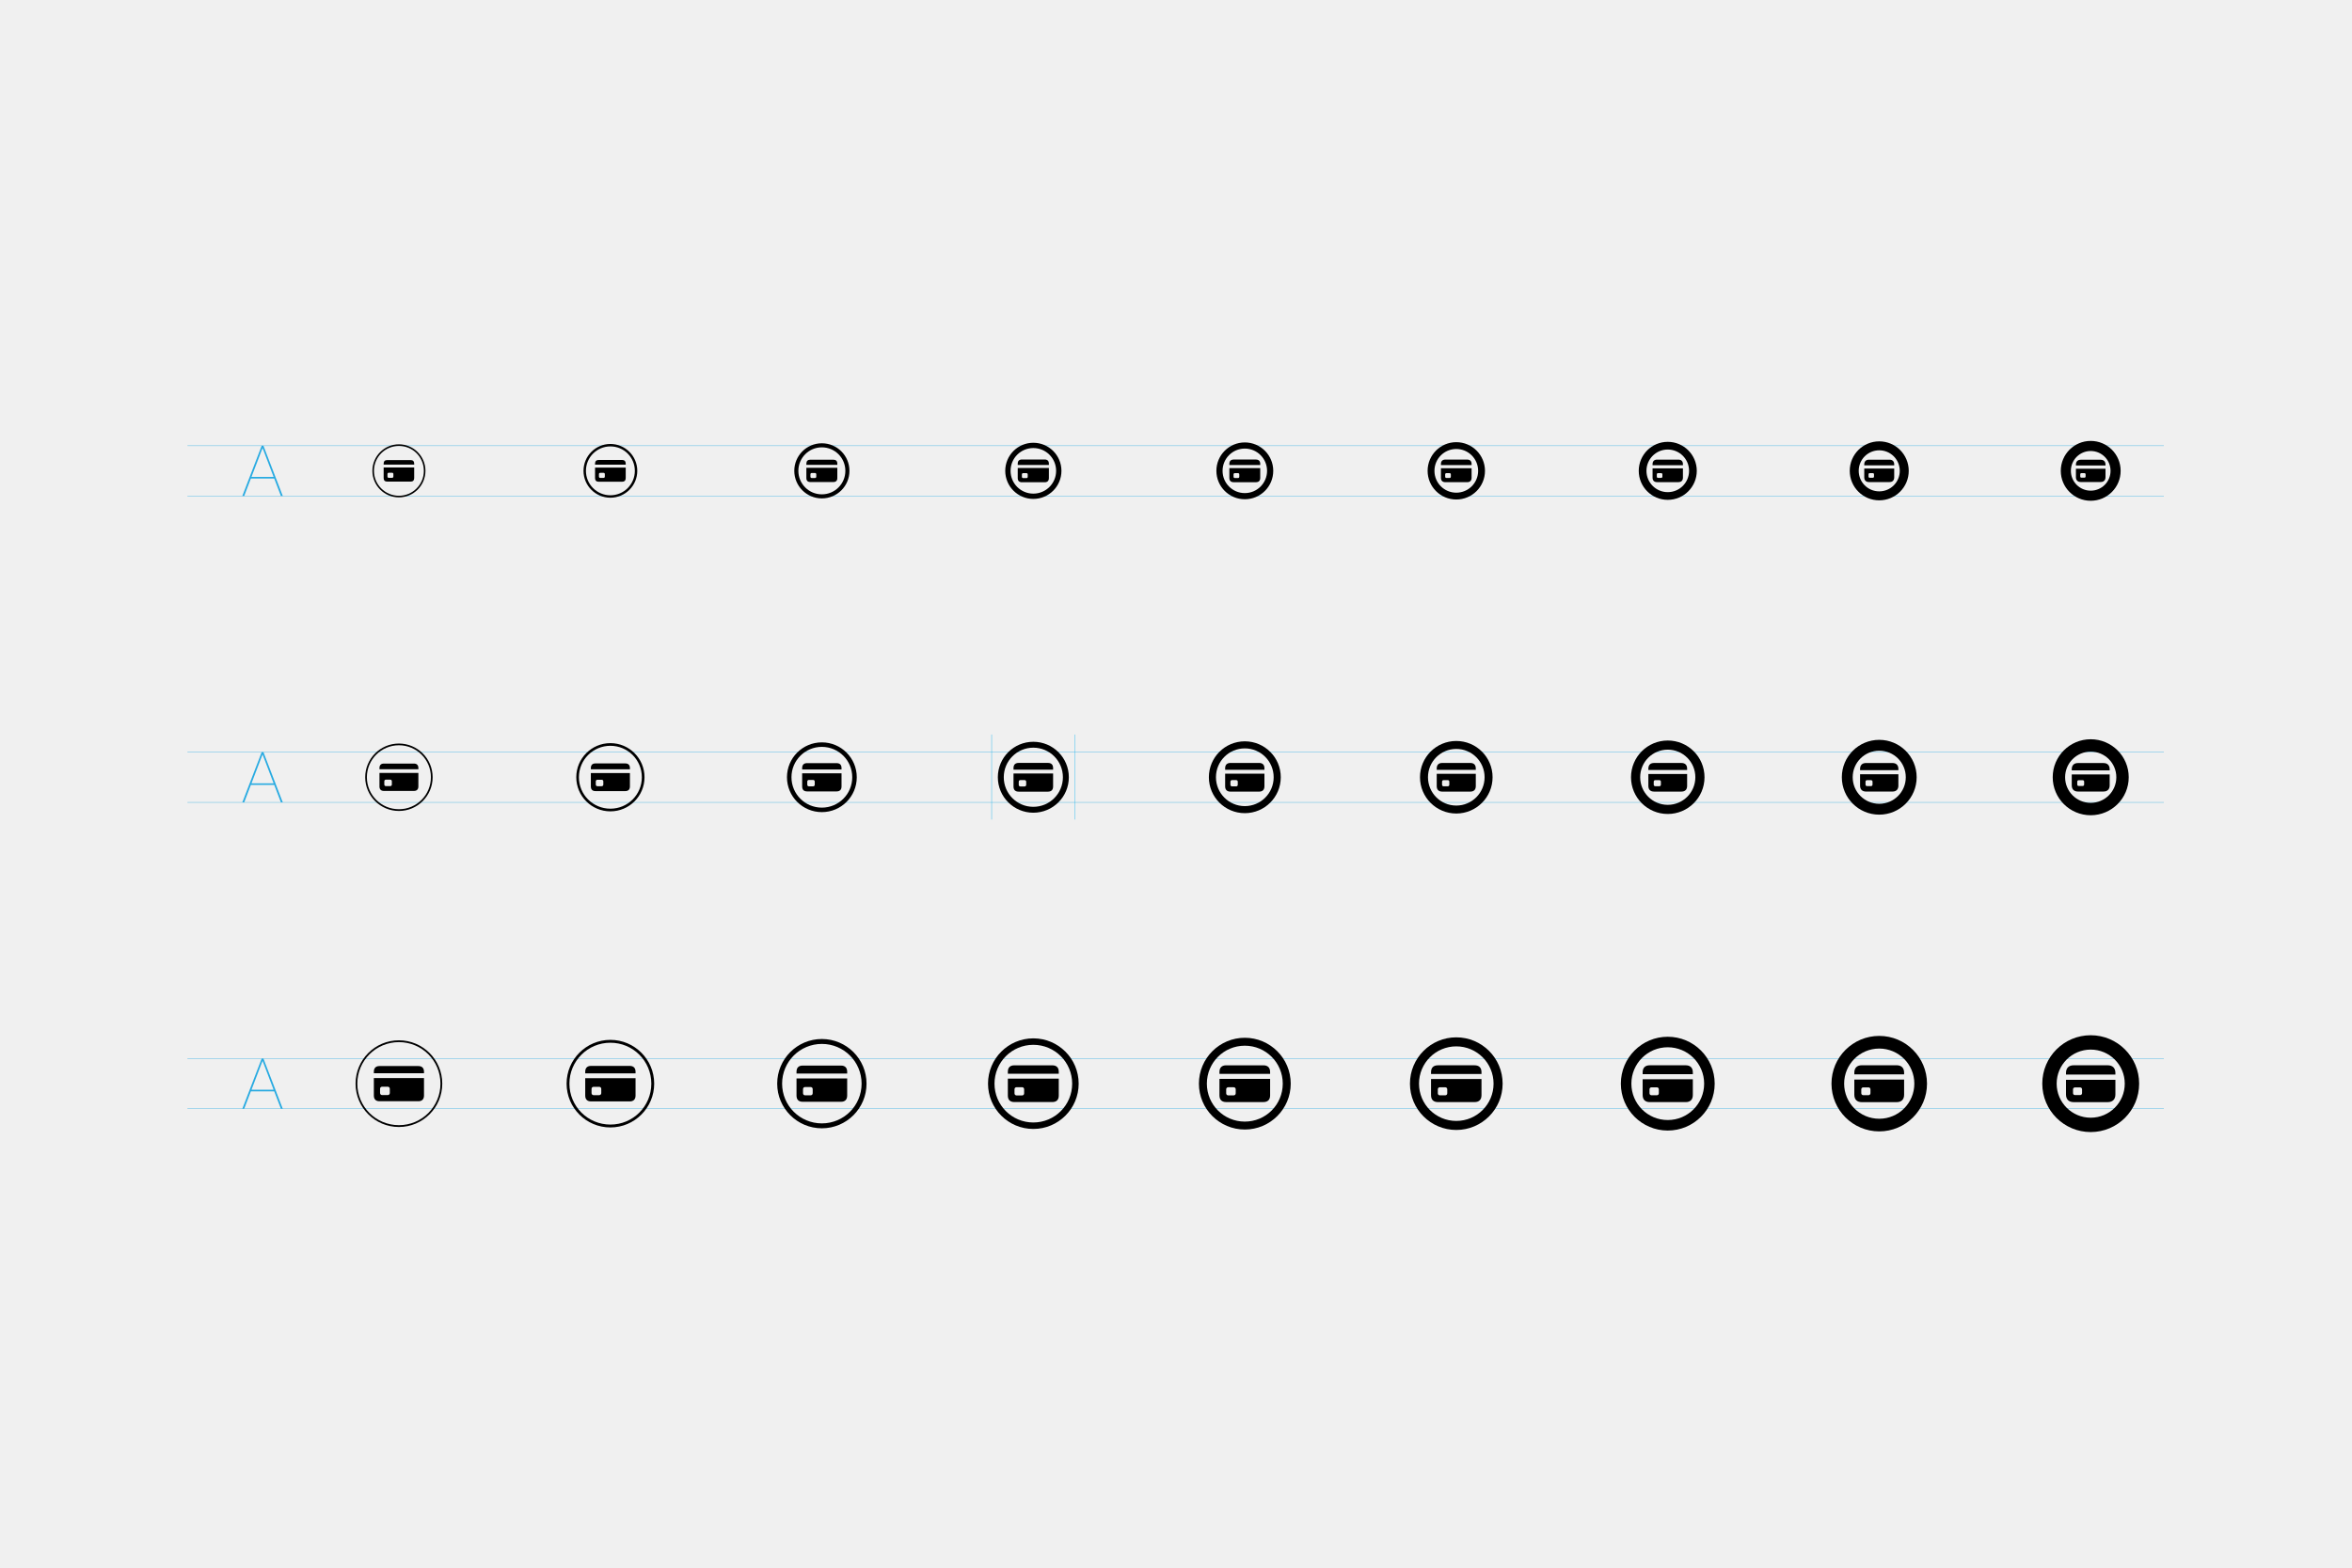
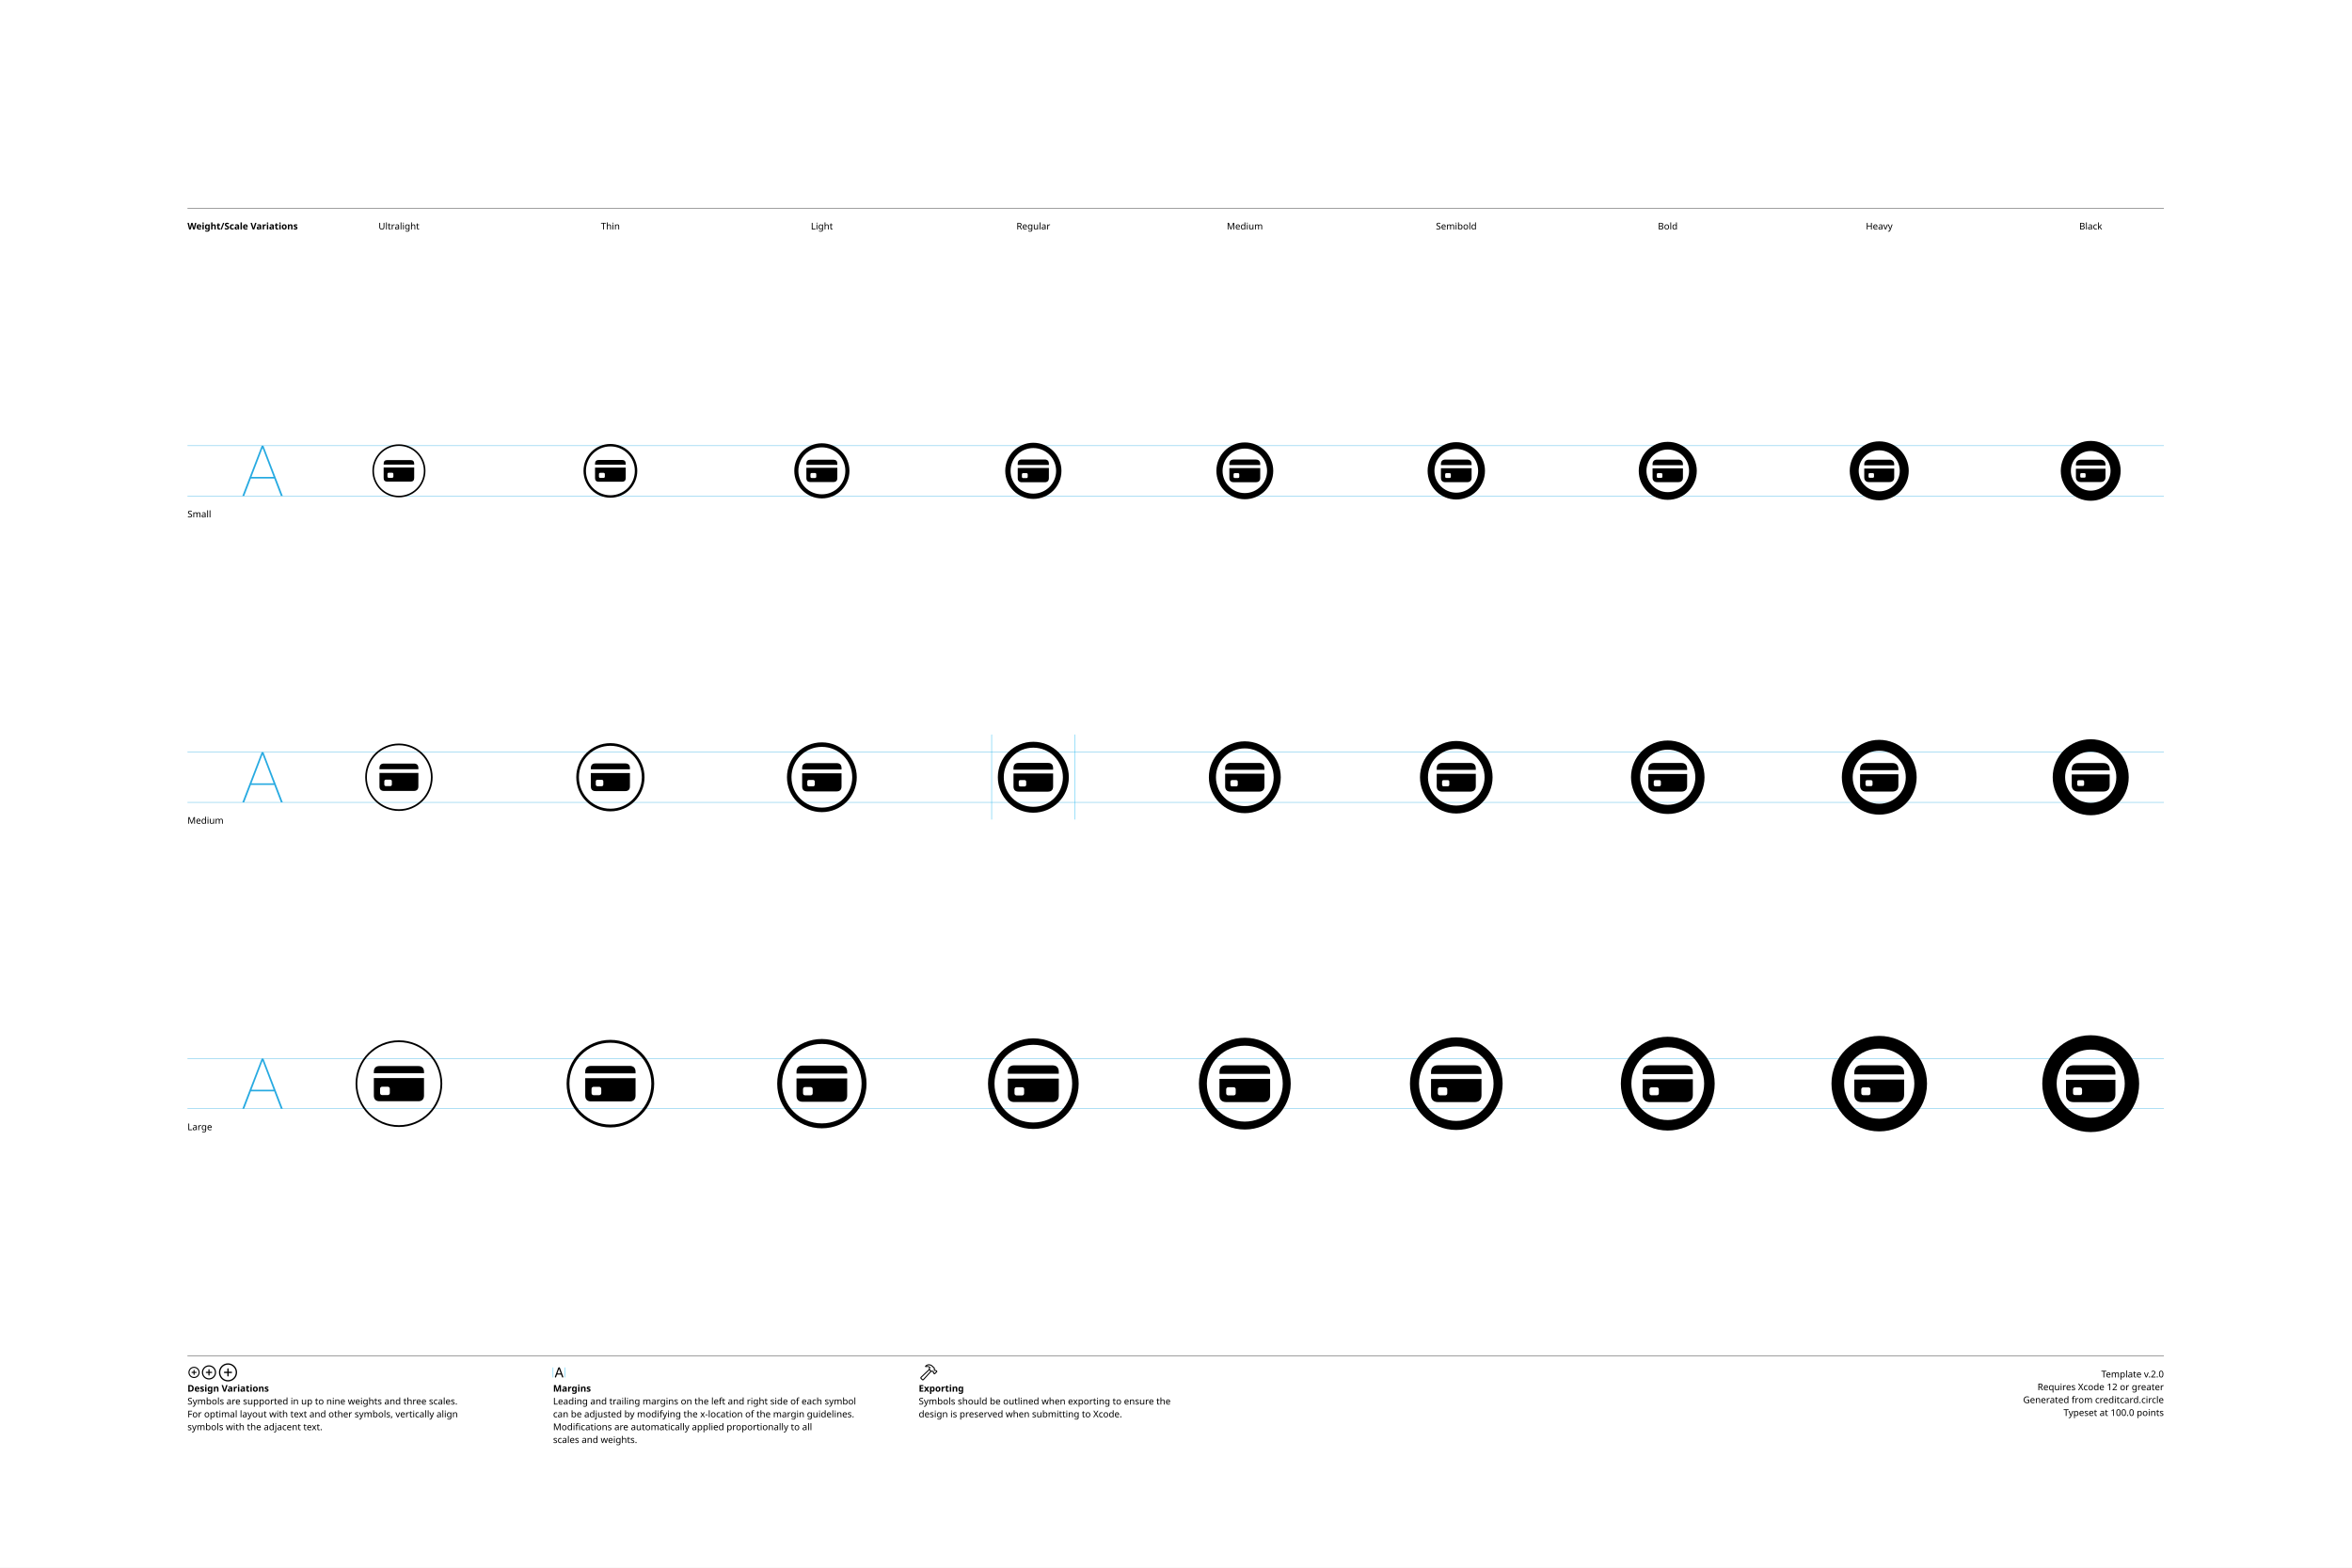
<svg xmlns="http://www.w3.org/2000/svg" version="1.1" viewBox="0 0 3300 2200">
+   <g id="Notes">
+     <rect height="2200" id="artboard" style="fill:white;opacity:1" width="3300" x="0" y="0" />
+     <line style="fill:none;stroke:black;opacity:1;stroke-width:0.5;" x1="263" x2="3036" y1="292" y2="292" />
+     <text style="stroke:none;fill:black;font-family:sans-serif;font-size:13;font-weight:bold;" transform="matrix(1 0 0 1 263 322)">Weight/Scale Variations</text>
+     <text style="stroke:none;fill:black;font-family:sans-serif;font-size:13;text-anchor:middle;" transform="matrix(1 0 0 1 559.711 322)">Ultralight</text>
+     <text style="stroke:none;fill:black;font-family:sans-serif;font-size:13;text-anchor:middle;" transform="matrix(1 0 0 1 856.422 322)">Thin</text>
+     <text style="stroke:none;fill:black;font-family:sans-serif;font-size:13;text-anchor:middle;" transform="matrix(1 0 0 1 1153.13 322)">Light</text>
+     <text style="stroke:none;fill:black;font-family:sans-serif;font-size:13;text-anchor:middle;" transform="matrix(1 0 0 1 1449.84 322)">Regular</text>
+     <text style="stroke:none;fill:black;font-family:sans-serif;font-size:13;text-anchor:middle;" transform="matrix(1 0 0 1 1746.56 322)">Medium</text>
+     <text style="stroke:none;fill:black;font-family:sans-serif;font-size:13;text-anchor:middle;" transform="matrix(1 0 0 1 2043.27 322)">Semibold</text>
+     <text style="stroke:none;fill:black;font-family:sans-serif;font-size:13;text-anchor:middle;" transform="matrix(1 0 0 1 2339.98 322)">Bold</text>
+     <text style="stroke:none;fill:black;font-family:sans-serif;font-size:13;text-anchor:middle;" transform="matrix(1 0 0 1 2636.69 322)">Heavy</text>
+     <text style="stroke:none;fill:black;font-family:sans-serif;font-size:13;text-anchor:middle;" transform="matrix(1 0 0 1 2933.4 322)">Black</text>
+     <line style="fill:none;stroke:black;opacity:1;stroke-width:0.5;" x1="263" x2="3036" y1="1903" y2="1903" />
+     <g transform="matrix(0.2 0 0 0.2 263 1933)">
+       <path d="m46.24 4.15c21.777 0 39.453-17.627 39.453-39.404s-17.676-39.404-39.453-39.404c-21.729 0-39.404 17.627-39.404 39.404s17.676 39.404 39.404 39.404Zm0-7.422c-17.676 0-31.934-14.307-31.934-31.982s14.258-31.982 31.934-31.982 31.982 14.307 31.982 31.982-14.307 31.982-31.982 31.982Zm-17.969-31.982c0 2.148 1.514 3.613 3.76 3.613h10.498v10.596c0 2.197 1.465 3.711 3.613 3.711 2.246 0 3.711-1.514 3.711-3.711v-10.596h10.596c2.197 0 3.711-1.465 3.711-3.613 0-2.197-1.514-3.711-3.711-3.711h-10.596v-10.547c0-2.246-1.465-3.76-3.711-3.76-2.148 0-3.613 1.514-3.613 3.76v10.547h-10.498c-2.246 0-3.76 1.514-3.76 3.711Z" />
+     </g>
+     <g transform="matrix(0.2 0 0 0.2 281.506 1933)">
+       <path d="m58.545 14.551c27.49 0 49.805-22.314 49.805-49.805s-22.314-49.805-49.805-49.805-49.805 22.314-49.805 49.805 22.314 49.805 49.805 49.805Zm0-8.301c-22.949 0-41.504-18.555-41.504-41.504s18.555-41.504 41.504-41.504 41.504 18.555 41.504 41.504-18.555 41.504-41.504 41.504Zm-22.656-41.504c0 2.393 1.66 4.004 4.15 4.004h14.355v14.404c0 2.441 1.66 4.15 4.053 4.15 2.441 0 4.15-1.66 4.15-4.15v-14.404h14.404c2.441 0 4.15-1.611 4.15-4.004 0-2.441-1.709-4.15-4.15-4.15h-14.404v-14.355c0-2.49-1.709-4.199-4.15-4.199-2.393 0-4.053 1.709-4.053 4.199v14.355h-14.355c-2.49 0-4.15 1.709-4.15 4.15Z" />
+     </g>
+     <g transform="matrix(0.2 0 0 0.2 304.924 1933)">
+       <path d="m74.853 28.32c35.107 0 63.623-28.467 63.623-63.574s-28.516-63.623-63.623-63.623-63.574 28.516-63.574 63.623 28.467 63.574 63.574 63.574Zm0-9.082c-30.127 0-54.492-24.365-54.492-54.492s24.365-54.492 54.492-54.492 54.492 24.365 54.492 54.492-24.365 54.492-54.492 54.492Zm-28.857-54.492c0 2.588 1.855 4.395 4.59 4.395h19.727v19.775c0 2.686 1.855 4.59 4.443 4.59 2.686 0 4.541-1.855 4.541-4.59v-19.775h19.775c2.686 0 4.59-1.807 4.59-4.395 0-2.734-1.855-4.59-4.59-4.59h-19.775v-19.727c0-2.734-1.855-4.639-4.541-4.639-2.588 0-4.443 1.904-4.443 4.639v19.727h-19.727c-2.734 0-4.59 1.855-4.59 4.59Z" />
+     </g>
+     <text style="stroke:none;fill:black;font-family:sans-serif;font-size:13;font-weight:bold;" transform="matrix(1 0 0 1 263 1953)">Design Variations</text>
+     <text style="stroke:none;fill:black;font-family:sans-serif;font-size:13;" transform="matrix(1 0 0 1 263 1971)">Symbols are supported in up to nine weights and three scales.</text>
+     <text style="stroke:none;fill:black;font-family:sans-serif;font-size:13;" transform="matrix(1 0 0 1 263 1989)">For optimal layout with text and other symbols, vertically align</text>
+     <text style="stroke:none;fill:black;font-family:sans-serif;font-size:13;" transform="matrix(1 0 0 1 263 2007)">symbols with the adjacent text.</text>
+     <line style="fill:none;stroke:#00AEEF;stroke-width:0.5;opacity:1.0;" x1="776" x2="776" y1="1919" y2="1933" />
+     <g transform="matrix(0.2 0 0 0.2 776 1933)">
+       <path d="m16.553 0.781c2.588 0 3.857-0.977 4.785-3.711l6.299-17.236h28.809l6.299 17.236c0.928 2.734 2.197 3.711 4.736 3.711 2.588 0 4.248-1.562 4.248-4.004 0-0.83-0.146-1.611-0.537-2.637l-22.9-60.986c-1.123-2.979-3.125-4.492-6.25-4.492-3.027 0-5.078 1.465-6.152 4.443l-22.9 61.084c-0.391 1.025-0.537 1.807-0.537 2.637 0 2.441 1.562 3.955 4.102 3.955Zm13.477-28.369 11.865-32.861h0.244l11.865 32.861Z" />
+     </g>
+     <line style="fill:none;stroke:#00AEEF;stroke-width:0.5;opacity:1.0;" x1="792.836" x2="792.836" y1="1919" y2="1933" />
+     <text style="stroke:none;fill:black;font-family:sans-serif;font-size:13;font-weight:bold;" transform="matrix(1 0 0 1 776 1953)">Margins</text>
+     <text style="stroke:none;fill:black;font-family:sans-serif;font-size:13;" transform="matrix(1 0 0 1 776 1971)">Leading and trailing margins on the left and right side of each symbol</text>
+     <text style="stroke:none;fill:black;font-family:sans-serif;font-size:13;" transform="matrix(1 0 0 1 776 1989)">can be adjusted by modifying the x-location of the margin guidelines.</text>
+     <text style="stroke:none;fill:black;font-family:sans-serif;font-size:13;" transform="matrix(1 0 0 1 776 2007)">Modifications are automatically applied proportionally to all</text>
+     <text style="stroke:none;fill:black;font-family:sans-serif;font-size:13;" transform="matrix(1 0 0 1 776 2025)">scales and weights.</text>
+     <g transform="matrix(0.2 0 0 0.2 1289 1933)">
+       <path d="m14.209 9.326 8.496 8.545c4.297 4.346 9.229 4.053 13.867-1.074l53.467-58.935-4.834-4.883-53.076 58.398c-1.758 2.002-3.418 2.49-5.762 0.146l-5.859-5.811c-2.344-2.295-1.807-4.004 0.195-5.811l57.373-54.004-4.883-4.834-57.959 54.443c-4.932 4.59-5.322 9.473-1.025 13.818Zm32.08-90.967c-2.1 2.051-2.246 4.932-1.074 6.885 1.172 1.807 3.467 2.979 6.689 2.148 7.324-1.709 14.941-2.002 22.07 2.686l-2.93 7.275c-1.709 4.15-0.83 7.08 1.855 9.814l11.475 11.572c2.441 2.441 4.492 2.539 7.324 2.051l5.322-0.977 3.32 3.369-0.195 2.783c-0.195 2.49 0.439 4.395 2.881 6.787l3.809 3.711c2.393 2.393 5.469 2.539 7.812 0.195l14.551-14.6c2.344-2.344 2.246-5.322-0.146-7.715l-3.857-3.809c-2.393-2.393-4.248-3.174-6.641-2.979l-2.881 0.244-3.223-3.174 1.221-5.615c0.635-2.832-0.146-5.029-3.076-7.959l-10.986-10.938c-16.699-16.602-38.867-16.211-53.32-1.758Zm7.471 1.855c12.158-8.887 28.613-7.373 39.746 3.76l12.158 12.06c1.172 1.172 1.367 2.1 1.025 3.809l-1.611 7.422 7.52 7.422 4.932-0.293c1.27-0.049 1.66 0.049 2.637 1.025l2.881 2.881-12.207 12.207-2.881-2.881c-0.977-0.977-1.123-1.367-1.074-2.686l0.342-4.883-7.471-7.422-7.617 1.27c-1.611 0.342-2.344 0.195-3.564-0.977l-10.01-10.01c-1.27-1.172-1.416-2.002-0.635-3.857l4.395-10.449c-7.812-7.275-17.969-10.4-28.125-7.422-0.781 0.195-1.074-0.439-0.439-0.977Z" />
+     </g>
+     <text style="stroke:none;fill:black;font-family:sans-serif;font-size:13;font-weight:bold;" transform="matrix(1 0 0 1 1289 1953)">Exporting</text>
+     <text style="stroke:none;fill:black;font-family:sans-serif;font-size:13;" transform="matrix(1 0 0 1 1289 1971)">Symbols should be outlined when exporting to ensure the</text>
+     <text style="stroke:none;fill:black;font-family:sans-serif;font-size:13;" transform="matrix(1 0 0 1 1289 1989)">design is preserved when submitting to Xcode.</text>
+     <text id="template-version" style="stroke:none;fill:black;font-family:sans-serif;font-size:13;text-anchor:end;" transform="matrix(1 0 0 1 3036 1933)">Template v.2.0</text>
+     <text style="stroke:none;fill:black;font-family:sans-serif;font-size:13;text-anchor:end;" transform="matrix(1 0 0 1 3036 1951)">Requires Xcode 12 or greater</text>
+     <text id="descriptive-name" style="stroke:none;fill:black;font-family:sans-serif;font-size:13;text-anchor:end;" transform="matrix(1 0 0 1 3036 1969)">Generated from creditcard.circle</text>
+     <text style="stroke:none;fill:black;font-family:sans-serif;font-size:13;text-anchor:end;" transform="matrix(1 0 0 1 3036 1987)">Typeset at 100.0 points</text>
+     <text style="stroke:none;fill:black;font-family:sans-serif;font-size:13;" transform="matrix(1 0 0 1 263 726)">Small</text>
+     <text style="stroke:none;fill:black;font-family:sans-serif;font-size:13;" transform="matrix(1 0 0 1 263 1156)">Medium</text>
+     <text style="stroke:none;fill:black;font-family:sans-serif;font-size:13;" transform="matrix(1 0 0 1 263 1586)">Large</text>
+   </g>
  <g id="Guides">
    <g id="H-reference" style="fill:#27AAE1;stroke:none;" transform="matrix(1 0 0 1 339 696)">
      <path d="M0.994 0L3.638 0L29.328-67.132L30.03-67.132L30.03-70.459L28.123-70.459ZM11.688-24.48L46.981-24.48L46.231-26.729L12.438-26.729ZM55.12 0L57.764 0L30.638-70.459L29.433-70.459L29.433-67.132Z" />
    </g>
    <line id="Baseline-S" style="fill:none;stroke:#27AAE1;opacity:1;stroke-width:0.5;" x1="263" x2="3036" y1="696" y2="696" />
    <line id="Capline-S" style="fill:none;stroke:#27AAE1;opacity:1;stroke-width:0.5;" x1="263" x2="3036" y1="625.541" y2="625.541" />
    <g id="H-reference" style="fill:#27AAE1;stroke:none;" transform="matrix(1 0 0 1 339 1126)">
      <path d="M0.994 0L3.638 0L29.328-67.132L30.03-67.132L30.03-70.459L28.123-70.459ZM11.688-24.48L46.981-24.48L46.231-26.729L12.438-26.729ZM55.12 0L57.764 0L30.638-70.459L29.433-70.459L29.433-67.132Z" />
    </g>
    <line id="Baseline-M" style="fill:none;stroke:#27AAE1;opacity:1;stroke-width:0.5;" x1="263" x2="3036" y1="1126" y2="1126" />
    <line id="Capline-M" style="fill:none;stroke:#27AAE1;opacity:1;stroke-width:0.5;" x1="263" x2="3036" y1="1055.54" y2="1055.54" />
    <g id="H-reference" style="fill:#27AAE1;stroke:none;" transform="matrix(1 0 0 1 339 1556)">
      <path d="M0.994 0L3.638 0L29.328-67.132L30.03-67.132L30.03-70.459L28.123-70.459ZM11.688-24.48L46.981-24.48L46.231-26.729L12.438-26.729ZM55.12 0L57.764 0L30.638-70.459L29.433-70.459L29.433-67.132Z" />
    </g>
    <line id="Baseline-L" style="fill:none;stroke:#27AAE1;opacity:1;stroke-width:0.5;" x1="263" x2="3036" y1="1556" y2="1556" />
    <line id="Capline-L" style="fill:none;stroke:#27AAE1;opacity:1;stroke-width:0.5;" x1="263" x2="3036" y1="1485.54" y2="1485.54" />
    <line id="right-margin" style="fill:none;stroke:#00AEEF;stroke-width:0.5;opacity:1.0;" x1="1508.37" x2="1508.37" y1="1030.79" y2="1150.12" />
    <line id="left-margin" style="fill:none;stroke:#00AEEF;stroke-width:0.5;opacity:1.0;" x1="1391.32" x2="1391.32" y1="1030.79" y2="1150.12" />
  </g>
  <g id="Symbols">
    <g id="Black-L" transform="matrix(1 0 0 1 2854.19 1556)">
      <path d="M79.196 32.667C116.725 32.667 147.154 2.259 147.154-35.27C147.154-72.799 116.725-103.207 79.196-103.207C41.688-103.207 11.259-72.799 11.259-35.27C11.259 2.259 41.688 32.667 79.196 32.667ZM79.196 12.52C52.785 12.52 31.426-8.859 31.426-35.27C31.426-61.681 52.785-83.059 79.196-83.059C105.607-83.059 126.985-61.681 126.985-35.27C126.985-8.859 105.607 12.52 79.196 12.52ZM55.32-9.325L103.05-9.325C109.915-9.325 113.848-13.238 113.848-20.082L113.848-40.656L44.523-40.656L44.523-20.082C44.523-13.236 48.456-9.325 55.32-9.325ZM57.253-19.232C55.542-19.232 54.394-20.322 54.394-21.974L54.394-27.255C54.394-28.887 55.542-29.976 57.253-29.976L64.246-29.976C65.92-29.976 67.068-28.887 67.068-27.255L67.068-21.974C67.068-20.322 65.92-19.232 64.246-19.232ZM44.523-47.999L113.848-47.999L113.848-50.299C113.848-57.143 109.915-61.056 103.05-61.056L55.32-61.056C48.456-61.056 44.523-57.145 44.523-50.299Z" />
    </g>
    <g id="Heavy-L" transform="matrix(1 0 0 1 2558.42 1556)">
      <path d="M78.253 31.725C115.263 31.725 145.278 1.74 145.278-35.27C145.278-72.279 115.263-102.264 78.253-102.264C41.274-102.264 11.259-72.279 11.259-35.27C11.259 1.74 41.274 31.725 78.253 31.725ZM78.253 13.983C51.031 13.983 29.025-8.047 29.025-35.27C29.025-62.492 51.031-84.522 78.253-84.522C105.476-84.522 127.506-62.492 127.506-35.27C127.506-8.047 105.476 13.983 78.253 13.983ZM53.779-9.317L102.698-9.317C109.414-9.317 113.169-13.046 113.169-19.733L113.169-41.011L43.308-41.011L43.308-19.733C43.308-13.041 47.062-9.317 53.779-9.317ZM55.961-19.093C54.236-19.093 53.075-20.21 53.075-21.89L53.075-27.262C53.075-28.912 54.236-30.029 55.961-30.029L63.064-30.029C64.78-30.029 65.942-28.912 65.942-27.262L65.942-21.89C65.942-20.21 64.78-19.093 63.064-19.093ZM43.308-48.259L113.169-48.259L113.169-50.657C113.169-57.343 109.414-61.073 102.698-61.073L53.779-61.073C47.062-61.073 43.308-57.349 43.308-50.657Z" />
    </g>
    <g id="Bold-L" transform="matrix(1 0 0 1 2262.89 1556)">
      <path d="M77.07 30.542C113.427 30.542 142.92 1.087 142.92-35.27C142.92-71.627 113.427-101.081 77.07-101.081C40.751-101.081 11.259-71.627 11.259-35.27C11.259 1.087 40.751 30.542 77.07 30.542ZM77.07 15.796C48.841 15.796 26.029-7.041 26.029-35.27C26.029-63.499 48.841-86.336 77.07-86.336C105.299-86.336 128.136-63.499 128.136-35.27C128.136-7.041 105.299 15.796 77.07 15.796ZM51.888-9.361L102.215-9.361C108.717-9.361 112.257-12.875 112.257-19.34L112.257-41.449L41.846-41.449L41.846-19.34C41.846-12.862 45.385-9.361 51.888-9.361ZM54.385-18.961C52.645-18.961 51.468-20.108 51.468-21.819L51.468-27.3C51.468-28.973 52.645-30.121 54.385-30.121L61.619-30.121C63.381-30.121 64.558-28.973 64.558-27.3L64.558-21.819C64.558-20.108 63.381-18.961 61.619-18.961ZM41.846-48.581L112.257-48.581L112.257-51.065C112.257-57.53 108.717-61.044 102.215-61.044L51.888-61.044C45.385-61.044 41.846-57.543 41.846-51.065Z" />
    </g>
    <g id="Semibold-L" transform="matrix(1 0 0 1 1966.99 1556)">
      <path d="M76.255 29.727C112.162 29.727 141.294 0.637 141.294-35.27C141.294-71.177 112.162-100.266 76.255-100.266C40.391-100.266 11.259-71.177 11.259-35.27C11.259 0.637 40.391 29.727 76.255 29.727ZM76.255 17.046C47.332 17.046 23.964-6.347 23.964-35.27C23.964-64.193 47.332-87.586 76.255-87.586C105.178-87.586 128.571-64.193 128.571-35.27C128.571-6.347 105.178 17.046 76.255 17.046ZM50.584-9.392L101.882-9.392C108.237-9.392 111.628-12.757 111.628-19.069L111.628-41.751L40.839-41.751L40.839-19.069C40.839-12.739 44.23-9.392 50.584-9.392ZM53.299-18.87C51.548-18.87 50.36-20.039 50.36-21.771L50.36-27.326C50.36-29.015 51.548-30.184 53.299-30.184L60.623-30.184C62.417-30.184 63.604-29.015 63.604-27.326L63.604-21.771C63.604-20.039 62.417-18.87 60.623-18.87ZM40.839-48.804L111.628-48.804L111.628-51.347C111.628-57.658 108.237-61.024 101.882-61.024L50.584-61.024C44.23-61.024 40.839-57.677 40.839-51.347Z" />
    </g>
    <g id="Medium-L" transform="matrix(1 0 0 1 1670.9 1556)">
      <path d="M75.637 29.108C111.202 29.108 140.062 0.296 140.062-35.27C140.062-70.835 111.202-99.647 75.637-99.647C40.118-99.647 11.259-70.835 11.259-35.27C11.259 0.296 40.118 29.108 75.637 29.108ZM75.637 17.994C46.188 17.994 22.398-5.821 22.398-35.27C22.398-64.719 46.188-88.534 75.637-88.534C105.086-88.534 128.901-64.719 128.901-35.27C128.901-5.821 105.086 17.994 75.637 17.994ZM49.596-9.415L101.63-9.415C107.873-9.415 111.151-12.668 111.151-18.863L111.151-41.98L40.075-41.98L40.075-18.863C40.075-12.646 43.353-9.415 49.596-9.415ZM52.475-18.801C50.716-18.801 49.52-19.986 49.52-21.734L49.52-27.346C49.52-29.046 50.716-30.232 52.475-30.232L59.867-30.232C61.685-30.232 62.881-29.046 62.881-27.346L62.881-21.734C62.881-19.986 61.685-18.801 59.867-18.801ZM40.075-48.972L111.151-48.972L111.151-51.56C111.151-57.756 107.873-61.009 101.63-61.009L49.596-61.009C43.353-61.009 40.075-57.778 40.075-51.56Z" />
    </g>
    <g id="Regular-L" transform="matrix(1 0 0 1 1374.99 1556)">
      <path d="M74.83 28.302C109.951 28.302 138.454-0.149 138.454-35.27C138.454-70.39 109.951-98.841 74.83-98.841C39.762-98.841 11.259-70.39 11.259-35.27C11.259-0.149 39.762 28.302 74.83 28.302ZM74.83 19.231C44.695 19.231 20.355-5.134 20.355-35.27C20.355-65.405 44.695-89.77 74.83-89.77C104.965-89.77 129.331-65.405 129.331-35.27C129.331-5.134 104.965 19.231 74.83 19.231ZM48.306-9.445L101.301-9.445C107.398-9.445 110.529-12.551 110.529-18.595L110.529-42.279L39.079-42.279L39.079-18.595C39.079-12.524 42.21-9.445 48.306-9.445ZM51.4-18.711C49.631-18.711 48.425-19.917 48.425-21.686L48.425-27.371C48.425-29.088 49.631-30.294 51.4-30.294L58.882-30.294C60.732-30.294 61.938-29.088 61.938-27.371L61.938-21.686C61.938-19.917 60.732-18.711 58.882-18.711ZM39.079-49.193L110.529-49.193L110.529-51.839C110.529-57.883 107.398-60.989 101.301-60.989L48.306-60.989C42.21-60.989 39.079-57.91 39.079-51.839Z" />
    </g>
    <g id="Light-L" transform="matrix(1 0 0 1 1079.2 1556)">
      <path d="M73.914 27.386C108.519 27.386 136.603-0.664 136.603-35.27C136.603-69.875 108.519-97.925 73.914-97.925C39.343-97.925 11.259-69.875 11.259-35.27C11.259-0.664 39.343 27.386 73.914 27.386ZM73.914 20.49C43.073 20.49 18.141-4.428 18.141-35.27C18.141-66.111 43.073-91.03 73.914-91.03C104.756-91.03 129.674-66.111 129.674-35.27C129.674-4.428 104.756 20.49 73.914 20.49ZM47.123-9.827L100.671-9.827C106.424-9.827 109.441-12.857 109.441-18.576L109.441-42.565L38.353-42.565L38.353-18.576C38.353-12.81 41.37-9.827 47.123-9.827ZM50.465-18.883C48.696-18.883 47.49-20.089 47.49-21.858L47.49-27.581C47.49-29.317 48.696-30.523 50.465-30.523L58.004-30.523C59.854-30.523 61.06-29.317 61.06-27.581L61.06-21.858C61.06-20.089 59.854-18.883 58.004-18.883ZM38.353-49.422L109.441-49.422L109.441-51.896C109.441-57.615 106.424-60.645 100.671-60.645L47.123-60.645C41.37-60.645 38.353-57.662 38.353-51.896Z" />
    </g>
    <g id="Thin-L" transform="matrix(1 0 0 1 783.716 1556)">
      <path d="M72.702 26.174C106.626 26.174 134.155-1.346 134.155-35.27C134.155-69.193 106.626-96.713 72.702-96.713C38.787-96.713 11.259-69.193 11.259-35.27C11.259-1.346 38.787 26.174 72.702 26.174ZM72.702 22.156C40.927 22.156 15.213-3.494 15.213-35.27C15.213-67.045 40.927-92.696 72.702-92.696C104.478-92.696 130.128-67.045 130.128-35.27C130.128-3.494 104.478 22.156 72.702 22.156ZM45.558-10.332L99.838-10.332C105.137-10.332 108.002-13.261 108.002-18.551L108.002-42.944L37.394-42.944L37.394-18.551C37.394-13.188 40.26-10.332 45.558-10.332ZM49.228-19.11C47.459-19.11 46.253-20.316 46.253-22.085L46.253-27.859C46.253-29.619 47.459-30.826 49.228-30.826L56.843-30.826C58.693-30.826 59.899-29.619 59.899-27.859L59.899-22.085C59.899-20.316 58.693-19.11 56.843-19.11ZM37.394-49.724L108.002-49.724L108.002-51.972C108.002-57.262 105.137-60.191 99.838-60.191L45.558-60.191C40.26-60.191 37.394-57.334 37.394-51.972Z" />
    </g>
    <g id="Ultralight-L" transform="matrix(1 0 0 1 487.631 1556)">
      <path d="M72.082 25.553C105.657 25.553 132.9-1.695 132.9-35.27C132.9-68.844 105.657-96.093 72.082-96.093C38.503-96.093 11.259-68.844 11.259-35.27C11.259-1.695 38.503 25.553 72.082 25.553ZM72.082 23.01C39.828 23.01 13.713-3.016 13.713-35.27C13.713-67.523 39.828-93.549 72.082-93.549C104.336-93.549 130.361-67.523 130.361-35.27C130.361-3.016 104.336 23.01 72.082 23.01ZM44.757-10.59L99.412-10.59C104.478-10.59 107.265-13.467 107.265-18.538L107.265-43.138L36.903-43.138L36.903-18.538C36.903-13.383 39.691-10.59 44.757-10.59ZM48.595-19.226C46.825-19.226 45.619-20.432 45.619-22.202L45.619-28.001C45.619-29.775 46.825-30.981 48.595-30.981L56.248-30.981C58.098-30.981 59.304-29.775 59.304-28.001L59.304-22.202C59.304-20.432 58.098-19.226 56.248-19.226ZM36.903-49.88L107.265-49.88L107.265-52.011C107.265-57.081 104.478-59.958 99.412-59.958L44.757-59.958C39.691-59.958 36.903-57.166 36.903-52.011Z" />
    </g>
    <g id="Black-M" transform="matrix(1 0 0 1 2871.36 1126)">
      <path d="M62.042 18.059C91.494 18.059 115.367-5.809 115.367-35.261C115.367-64.712 91.494-88.58 62.042-88.58C32.596-88.58 8.723-64.712 8.723-35.261C8.723-5.809 32.596 18.059 62.042 18.059ZM62.042 0.677C42.182 0.677 26.11-15.4 26.11-35.261C26.11-55.121 42.182-71.198 62.042-71.198C81.903-71.198 97.98-55.121 97.98-35.261C97.98-15.4 81.903 0.677 62.042 0.677ZM44.024-15.219L80.055-15.219C85.455-15.219 88.639-18.397 88.639-23.791L88.639-39.166L35.44-39.166L35.44-23.791C35.44-18.398 38.624-15.219 44.024-15.219ZM45.339-22.979C44.026-22.979 43.148-23.799 43.148-25.056L43.148-29.074C43.148-30.325 44.026-31.145 45.339-31.145L50.671-31.145C51.932-31.145 52.81-30.325 52.81-29.074L52.81-25.056C52.81-23.799 51.932-22.979 50.671-22.979ZM35.44-44.93L88.639-44.93L88.639-46.605C88.639-51.999 85.455-55.177 80.055-55.177L44.024-55.177C38.624-55.177 35.44-51.999 35.44-46.605Z" />
    </g>
    <g id="Heavy-M" transform="matrix(1 0 0 1 2575.48 1126)">
      <path d="M61.205 17.222C90.197 17.222 113.704-6.269 113.704-35.261C113.704-64.252 90.197-87.743 61.205-87.743C32.23-87.743 8.723-64.252 8.723-35.261C8.723-6.269 32.23 17.222 61.205 17.222ZM61.205 1.991C40.617 1.991 23.968-14.672 23.968-35.261C23.968-55.849 40.617-72.512 61.205-72.512C81.794-72.512 98.457-55.849 98.457-35.261C98.457-14.672 81.794 1.991 61.205 1.991ZM42.626-15.175L79.769-15.175C85.055-15.175 88.075-18.182 88.075-23.452L88.075-39.488L34.319-39.488L34.319-23.452C34.319-18.18 37.34-15.175 42.626-15.175ZM44.163-22.826C42.836-22.826 41.945-23.674 41.945-24.957L41.945-29.061C41.945-30.328 42.836-31.176 44.163-31.176L49.596-31.176C50.899-31.176 51.789-30.328 51.789-29.061L51.789-24.957C51.789-23.674 50.899-22.826 49.596-22.826ZM34.319-45.163L88.075-45.163L88.075-46.949C88.075-52.219 85.055-55.226 79.769-55.226L42.626-55.226C37.34-55.226 34.319-52.221 34.319-46.949Z" />
    </g>
    <g id="Bold-M" transform="matrix(1 0 0 1 2279.69 1126)">
      <path d="M60.269 16.286C88.746 16.286 111.844-6.783 111.844-35.261C111.844-63.738 88.746-86.807 60.269-86.807C31.821-86.807 8.723-63.738 8.723-35.261C8.723-6.783 31.821 16.286 60.269 16.286ZM60.269 3.461C38.867 3.461 21.571-13.858 21.571-35.261C21.571-56.663 38.867-73.983 60.269-73.983C81.672-73.983 98.991-56.663 98.991-35.261C98.991-13.858 81.672 3.461 60.269 3.461ZM41.062-15.127L79.448-15.127C84.607-15.127 87.445-17.942 87.445-23.072L87.445-39.847L33.065-39.847L33.065-23.072C33.065-17.936 35.902-15.127 41.062-15.127ZM42.847-22.656C41.505-22.656 40.599-23.534 40.599-24.847L40.599-29.048C40.599-30.333 41.505-31.21 42.847-31.21L48.395-31.21C49.742-31.21 50.648-30.333 50.648-29.048L50.648-24.847C50.648-23.534 49.742-22.656 48.395-22.656ZM33.065-45.423L87.445-45.423L87.445-47.335C87.445-52.465 84.607-55.28 79.448-55.28L41.062-55.28C35.902-55.28 33.065-52.471 33.065-47.335Z" />
    </g>
    <g id="Semibold-M" transform="matrix(1 0 0 1 1983.62 1126)">
      <path d="M59.624 15.64C87.746 15.64 110.562-7.138 110.562-35.261C110.562-63.383 87.746-86.162 59.624-86.162C31.538-86.162 8.723-63.383 8.723-35.261C8.723-7.138 31.538 15.64 59.624 15.64ZM59.624 4.475C37.66 4.475 19.919-13.297 19.919-35.261C19.919-57.224 37.66-74.996 59.624-74.996C81.588-74.996 99.359-57.224 99.359-35.261C99.359-13.297 81.588 4.475 59.624 4.475ZM39.983-15.094L79.227-15.094C84.299-15.094 87.011-17.776 87.011-22.81L87.011-40.095L32.2-40.095L32.2-22.81C32.2-17.768 34.911-15.094 39.983-15.094ZM41.94-22.539C40.587-22.539 39.671-23.437 39.671-24.772L39.671-29.038C39.671-30.335 40.587-31.234 41.94-31.234L47.566-31.234C48.945-31.234 49.861-30.335 49.861-29.038L49.861-24.772C49.861-23.437 48.945-22.539 47.566-22.539ZM32.2-45.603L87.011-45.603L87.011-47.6C87.011-52.635 84.299-55.317 79.227-55.317L39.983-55.317C34.911-55.317 32.2-52.642 32.2-47.6Z" />
    </g>
    <g id="Medium-M" transform="matrix(1 0 0 1 1687.4 1126)">
      <path d="M59.134 15.151C86.988 15.151 109.59-7.407 109.59-35.261C109.59-63.114 86.988-85.672 59.134-85.672C31.324-85.672 8.723-63.114 8.723-35.261C8.723-7.407 31.324 15.151 59.134 15.151ZM59.134 5.243C36.745 5.243 18.666-12.871 18.666-35.261C18.666-57.65 36.745-75.764 59.134-75.764C81.524-75.764 99.638-57.65 99.638-35.261C99.638-12.871 81.524 5.243 59.134 5.243ZM39.166-15.069L79.06-15.069C84.065-15.069 86.681-17.65 86.681-22.612L86.681-40.283L31.544-40.283L31.544-22.612C31.544-17.641 34.16-15.069 39.166-15.069ZM41.252-22.45C39.892-22.45 38.967-23.364 38.967-24.714L38.967-29.031C38.967-30.338 39.892-31.252 41.252-31.252L46.938-31.252C48.34-31.252 49.264-30.338 49.264-29.031L49.264-24.714C49.264-23.364 48.34-22.45 46.938-22.45ZM31.544-45.739L86.681-45.739L86.681-47.802C86.681-52.764 84.065-55.345 79.06-55.345L39.166-55.345C34.16-55.345 31.544-52.773 31.544-47.802Z" />
    </g>
    <g id="Regular-M" transform="matrix(1 0 0 1 1391.32 1126)">
      <path d="M58.496 14.513C85.999 14.513 108.321-7.758 108.321-35.261C108.321-62.764 85.999-85.034 58.496-85.034C31.045-85.034 8.723-62.764 8.723-35.261C8.723-7.758 31.045 14.513 58.496 14.513ZM58.496 6.245C35.551 6.245 17.031-12.316 17.031-35.261C17.031-58.205 35.551-76.767 58.496-76.767C81.441-76.767 100.002-58.205 100.002-35.261C100.002-12.316 81.441 6.245 58.496 6.245ZM38.099-15.036L78.841-15.036C83.76-15.036 86.251-17.486 86.251-22.353L86.251-40.528L30.689-40.528L30.689-22.353C30.689-17.475 33.18-15.036 38.099-15.036ZM40.355-22.334C38.984-22.334 38.05-23.268 38.05-24.639L38.05-29.022C38.05-30.341 38.984-31.275 40.355-31.275L46.119-31.275C47.552-31.275 48.486-30.341 48.486-29.022L48.486-24.639C48.486-23.268 47.552-22.334 46.119-22.334ZM30.689-45.917L86.251-45.917L86.251-48.065C86.251-52.932 83.76-55.382 78.841-55.382L38.099-55.382C33.18-55.382 30.689-52.943 30.689-48.065Z" />
    </g>
    <g id="Light-M" transform="matrix(1 0 0 1 1095.44 1126)">
      <path d="M57.675 13.691C84.716 13.691 106.662-8.22 106.662-35.261C106.662-62.302 84.716-84.213 57.675-84.213C30.668-84.213 8.723-62.302 8.723-35.261C8.723-8.22 30.668 13.691 57.675 13.691ZM57.675 7.375C34.097 7.375 15.046-11.683 15.046-35.261C15.046-58.838 34.097-77.896 57.675-77.896C81.253-77.896 100.31-58.838 100.31-35.261C100.31-11.683 81.253 7.375 57.675 7.375ZM37.038-15.378L78.276-15.378C82.888-15.378 85.276-17.759 85.276-22.336L85.276-40.785L30.039-40.785L30.039-22.336C30.039-17.732 32.427-15.378 37.038-15.378ZM39.516-22.488C38.146-22.488 37.211-23.422 37.211-24.793L37.211-29.21C37.211-30.546 38.146-31.48 39.516-31.48L45.331-31.48C46.764-31.48 47.699-30.546 47.699-29.21L47.699-24.793C47.699-23.422 46.764-22.488 45.331-22.488ZM30.039-46.122L85.276-46.122L85.276-48.116C85.276-52.693 82.888-55.074 78.276-55.074L37.038-55.074C32.427-55.074 30.039-52.72 30.039-48.116Z" />
    </g>
    <g id="Thin-M" transform="matrix(1 0 0 1 799.828 1126)">
      <path d="M56.589 12.605C83.019 12.605 104.466-8.831 104.466-35.261C104.466-61.691 83.019-83.126 56.589-83.126C30.171-83.126 8.723-61.691 8.723-35.261C8.723-8.831 30.171 12.605 56.589 12.605ZM56.589 8.868C32.173 8.868 12.421-10.845 12.421-35.261C12.421-59.676 32.173-79.389 56.589-79.389C81.004-79.389 100.717-59.676 100.717-35.261C100.717-10.845 81.004 8.868 56.589 8.868ZM35.635-15.831L77.53-15.831C81.733-15.831 83.986-18.122 83.986-22.313L83.986-41.124L29.179-41.124L29.179-22.313C29.179-18.071 31.432-15.831 35.635-15.831ZM38.407-22.692C37.037-22.692 36.102-23.626 36.102-24.997L36.102-29.459C36.102-30.817 37.037-31.752 38.407-31.752L44.29-31.752C45.724-31.752 46.658-30.817 46.658-29.459L46.658-24.997C46.658-23.626 45.724-22.692 44.29-22.692ZM29.179-46.394L83.986-46.394L83.986-48.184C83.986-52.376 81.733-54.667 77.53-54.667L35.635-54.667C31.432-54.667 29.179-52.426 29.179-48.184Z" />
    </g>
    <g id="Ultralight-M" transform="matrix(1 0 0 1 503.679 1126)">
      <path d="M56.032 12.049C82.149 12.049 103.342-9.144 103.342-35.261C103.342-61.378 82.149-82.57 56.032-82.57C29.916-82.57 8.723-61.378 8.723-35.261C8.723-9.144 29.916 12.049 56.032 12.049ZM56.032 9.633C31.188 9.633 11.077-10.417 11.077-35.261C11.077-60.105 31.188-80.154 56.032-80.154C80.876-80.154 100.926-60.105 100.926-35.261C100.926-10.417 80.876 9.633 56.032 9.633ZM34.917-16.062L77.147-16.062C81.142-16.062 83.325-18.307 83.325-22.302L83.325-41.298L28.738-41.298L28.738-22.302C28.738-18.245 30.922-16.062 34.917-16.062ZM37.84-22.796C36.469-22.796 35.534-23.73 35.534-25.101L35.534-29.586C35.534-30.957 36.469-31.891 37.84-31.891L43.757-31.891C45.19-31.891 46.125-30.957 46.125-29.586L46.125-25.101C46.125-23.73 45.19-22.796 43.757-22.796ZM28.738-46.533L83.325-46.533L83.325-48.219C83.325-52.213 81.142-54.458 77.147-54.458L34.917-54.458C30.922-54.458 28.738-52.275 28.738-48.219Z" />
    </g>
    <g id="Black-S" transform="matrix(1 0 0 1 2884.57 696)">
      <path d="M48.828 6.738C72.022 6.738 90.82-12.06 90.82-35.254C90.82-58.447 72.022-77.246 48.828-77.246C25.635-77.246 6.836-58.447 6.836-35.254C6.836-12.06 25.635 6.738 48.828 6.738ZM48.828-7.422C33.447-7.422 20.996-19.873 20.996-35.254C20.996-50.635 33.447-63.086 48.828-63.086C64.209-63.086 76.66-50.635 76.66-35.254C76.66-19.873 64.209-7.422 48.828-7.422ZM34.863-19.58L62.793-19.58C67.041-19.58 69.58-22.119 69.58-26.367L69.58-38.232L28.076-38.232L28.076-26.367C28.076-22.119 30.615-19.58 34.863-19.58ZM35.84-25.684C34.815-25.684 34.131-26.318 34.131-27.295L34.131-30.42C34.131-31.396 34.815-32.031 35.84-32.031L39.99-32.031C40.967-32.031 41.65-31.396 41.65-30.42L41.65-27.295C41.65-26.318 40.967-25.684 39.99-25.684ZM28.076-42.773L69.58-42.773L69.58-44.043C69.58-48.291 67.041-50.83 62.793-50.83L34.863-50.83C30.615-50.83 28.076-48.291 28.076-44.043Z" />
    </g>
    <g id="Heavy-S" transform="matrix(1 0 0 1 2588.47 696)">
      <path d="M48.217 6.127C71.076 6.127 89.61-12.395 89.61-35.254C89.61-58.113 71.076-76.635 48.217-76.635C25.37-76.635 6.836-58.113 6.836-35.254C6.836-12.395 25.37 6.127 48.217 6.127ZM48.217-6.442C32.295-6.442 19.417-19.331 19.417-35.254C19.417-51.176 32.295-64.066 48.217-64.066C64.14-64.066 77.029-51.176 77.029-35.254C77.029-19.331 64.14-6.442 48.217-6.442ZM33.803-19.499L62.62-19.499C66.811-19.499 69.223-21.9 69.223-26.079L69.223-38.474L27.2-38.474L27.2-26.079C27.2-21.9 29.613-19.499 33.803-19.499ZM34.941-25.534C33.904-25.534 33.209-26.192 33.209-27.191L33.209-30.385C33.209-31.373 33.904-32.031 34.941-32.031L39.172-32.031C40.183-32.031 40.878-31.373 40.878-30.385L40.878-27.191C40.878-26.192 40.183-25.534 39.172-25.534ZM27.2-42.946L69.223-42.946L69.223-44.331C69.223-48.51 66.811-50.911 62.62-50.911L33.803-50.911C29.613-50.911 27.2-48.51 27.2-44.331Z" />
    </g>
    <g id="Bold-S" transform="matrix(1 0 0 1 2292.43 696)">
      <path d="M47.534 5.444C70.019 5.444 88.257-12.769 88.257-35.254C88.257-57.739 70.019-75.952 47.534-75.952C25.073-75.952 6.836-57.739 6.836-35.254C6.836-12.769 25.073 5.444 47.534 5.444ZM47.534-5.347C31.006-5.347 17.651-18.726 17.651-35.254C17.651-51.782 31.006-65.161 47.534-65.161C64.062-65.161 77.441-51.782 77.441-35.254C77.441-18.726 64.062-5.347 47.534-5.347ZM32.617-19.409L62.427-19.409C66.553-19.409 68.823-21.655 68.823-25.757L68.823-38.745L26.221-38.745L26.221-25.757C26.221-21.655 28.491-19.409 32.617-19.409ZM33.935-25.366C32.886-25.366 32.178-26.05 32.178-27.075L32.178-30.347C32.178-31.348 32.886-32.031 33.935-32.031L38.257-32.031C39.307-32.031 40.015-31.348 40.015-30.347L40.015-27.075C40.015-26.05 39.307-25.366 38.257-25.366ZM26.221-43.14L68.823-43.14L68.823-44.653C68.823-48.755 66.553-51.001 62.427-51.001L32.617-51.001C28.491-51.001 26.221-48.755 26.221-44.653Z" />
    </g>
    <g id="Semibold-S" transform="matrix(1 0 0 1 1996.19 696)">
      <path d="M47.063 4.973C69.291 4.973 87.324-13.026 87.324-35.254C87.324-57.481 69.291-75.481 47.063-75.481C24.869-75.481 6.836-57.481 6.836-35.254C6.836-13.026 24.869 4.973 47.063 4.973ZM47.063-4.591C30.117-4.591 16.434-18.308 16.434-35.254C16.434-52.2 30.117-65.916 47.063-65.916C64.009-65.916 77.726-52.2 77.726-35.254C77.726-18.308 64.009-4.591 47.063-4.591ZM31.8-19.347L62.294-19.347C66.375-19.347 68.548-21.486 68.548-25.535L68.548-38.932L25.545-38.932L25.545-25.535C25.545-21.486 27.718-19.347 31.8-19.347ZM33.242-25.251C32.184-25.251 31.467-25.952 31.467-26.995L31.467-30.32C31.467-31.33 32.184-32.031 33.242-32.031L37.626-32.031C38.702-32.031 39.419-31.33 39.419-30.32L39.419-26.995C39.419-25.952 38.702-25.251 37.626-25.251ZM25.545-43.273L68.548-43.273L68.548-44.876C68.548-48.924 66.375-51.063 62.294-51.063L31.8-51.063C27.718-51.063 25.545-48.924 25.545-44.876Z" />
    </g>
    <g id="Medium-S" transform="matrix(1 0 0 1 1699.83 696)">
      <path d="M46.706 4.616C68.738 4.616 86.616-13.222 86.616-35.254C86.616-57.286 68.738-75.124 46.706-75.124C24.714-75.124 6.836-57.286 6.836-35.254C6.836-13.222 24.714 4.616 46.706 4.616ZM46.706-4.019C29.443-4.019 15.511-17.991 15.511-35.254C15.511-52.517 29.443-66.489 46.706-66.489C63.969-66.489 77.941-52.517 77.941-35.254C77.941-17.991 63.969-4.019 46.706-4.019ZM31.18-19.3L62.192-19.3C66.24-19.3 68.339-21.358 68.339-25.366L68.339-39.073L25.033-39.073L25.033-25.366C25.033-21.358 27.132-19.3 31.18-19.3ZM32.717-25.163C31.651-25.163 30.928-25.878 30.928-26.935L30.928-30.3C30.928-31.316 31.651-32.031 32.717-32.031L37.148-32.031C38.244-32.031 38.968-31.316 38.968-30.3L38.968-26.935C38.968-25.878 38.244-25.163 37.148-25.163ZM25.033-43.374L68.339-43.374L68.339-45.044C68.339-49.052 66.24-51.11 62.192-51.11L31.18-51.11C27.132-51.11 25.033-49.052 25.033-45.044Z" />
    </g>
    <g id="Regular-S" transform="matrix(1 0 0 1 1403.58 696)">
      <path d="M46.24 4.15C68.018 4.15 85.693-13.477 85.693-35.254C85.693-57.031 68.018-74.658 46.24-74.658C24.512-74.658 6.836-57.031 6.836-35.254C6.836-13.477 24.512 4.15 46.24 4.15ZM46.24-3.271C28.564-3.271 14.307-17.578 14.307-35.254C14.307-52.93 28.564-67.236 46.24-67.236C63.916-67.236 78.223-52.93 78.223-35.254C78.223-17.578 63.916-3.271 46.24-3.271ZM30.371-19.238L62.06-19.238C66.064-19.238 68.066-21.191 68.066-25.146L68.066-39.258L24.365-39.258L24.365-25.146C24.365-21.191 26.367-19.238 30.371-19.238ZM32.031-25.049C30.957-25.049 30.225-25.781 30.225-26.855L30.225-30.273C30.225-31.299 30.957-32.031 32.031-32.031L36.523-32.031C37.647-32.031 38.379-31.299 38.379-30.273L38.379-26.855C38.379-25.781 37.647-25.049 36.523-25.049ZM24.365-43.506L68.066-43.506L68.066-45.264C68.066-49.219 66.064-51.172 62.06-51.172L30.371-51.172C26.367-51.172 24.365-49.219 24.365-45.264Z" />
    </g>
    <g id="Light-S" transform="matrix(1 0 0 1 1107.6 696)">
      <path d="M45.514 3.424C66.882 3.424 84.225-13.885 84.225-35.254C84.225-56.623 66.882-73.932 45.514-73.932C24.179-73.932 6.836-56.623 6.836-35.254C6.836-13.885 24.179 3.424 45.514 3.424ZM45.514-2.272C27.278-2.272 12.551-17.018 12.551-35.254C12.551-53.49 27.278-68.235 45.514-68.235C63.749-68.235 78.495-53.49 78.495-35.254C78.495-17.018 63.749-2.272 45.514-2.272ZM29.433-19.541L61.561-19.541C65.293-19.541 67.204-21.434 67.204-25.131L67.204-39.485L23.79-39.485L23.79-25.131C23.79-21.419 25.701-19.541 29.433-19.541ZM31.29-25.185C30.215-25.185 29.483-25.918 29.483-26.992L29.483-30.44C29.483-31.48 30.215-32.213 31.29-32.213L35.827-32.213C36.95-32.213 37.683-31.48 37.683-30.44L37.683-26.992C37.683-25.918 36.95-25.185 35.827-25.185ZM23.79-43.688L67.204-43.688L67.204-45.309C67.204-49.007 65.293-50.899 61.561-50.899L29.433-50.899C25.701-50.899 23.79-49.022 23.79-45.309Z" />
    </g>
    <g id="Thin-S" transform="matrix(1 0 0 1 811.863 696)">
      <path d="M44.553 2.463C65.381 2.463 82.283-14.426 82.283-35.254C82.283-56.082 65.381-72.971 44.553-72.971C23.738-72.971 6.836-56.082 6.836-35.254C6.836-14.426 23.738 2.463 44.553 2.463ZM44.553-0.951C25.576-0.951 10.229-16.277 10.229-35.254C10.229-54.23 25.576-69.557 44.553-69.557C63.529-69.557 78.856-54.23 78.856-35.254C78.856-16.277 63.529-0.951 44.553-0.951ZM28.191-19.941L60.9-19.941C64.272-19.941 66.062-21.754 66.062-25.111L66.062-39.785L23.029-39.785L23.029-25.111C23.029-21.719 24.82-19.941 28.191-19.941ZM30.309-25.365C29.234-25.365 28.502-26.098 28.502-27.172L28.502-30.66C28.502-31.721 29.234-32.453 30.309-32.453L34.906-32.453C36.029-32.453 36.762-31.721 36.762-30.66L36.762-27.172C36.762-26.098 36.029-25.365 34.906-25.365ZM23.029-43.928L66.062-43.928L66.062-45.369C66.062-48.727 64.272-50.539 60.9-50.539L28.191-50.539C24.82-50.539 23.029-48.762 23.029-45.369Z" />
    </g>
    <g id="Ultralight-S" transform="matrix(1 0 0 1 515.649 696)">
      <path d="M44.061 1.971C64.612 1.971 81.289-14.703 81.289-35.254C81.289-55.805 64.612-72.478 44.061-72.478C23.513-72.478 6.836-55.805 6.836-35.254C6.836-14.703 23.513 1.971 44.061 1.971ZM44.061-0.274C24.705-0.274 9.039-15.898 9.039-35.254C9.039-54.61 24.705-70.233 44.061-70.233C63.416-70.233 79.04-54.61 79.04-35.254C79.04-15.898 63.416-0.274 44.061-0.274ZM27.556-20.146L60.562-20.146C63.749-20.146 65.478-21.918 65.478-25.101L65.478-39.939L22.64-39.939L22.64-25.101C22.64-21.873 24.369-20.146 27.556-20.146ZM29.806-25.457C28.732-25.457 28-26.19 28-27.264L28-30.773C28-31.844 28.732-32.576 29.806-32.576L34.435-32.576C35.558-32.576 36.29-31.844 36.29-30.773L36.29-27.264C36.29-26.19 35.558-25.457 34.435-25.457ZM22.64-44.051L65.478-44.051L65.478-45.4C65.478-48.583 63.749-50.355 60.562-50.355L27.556-50.355C24.369-50.355 22.64-48.628 22.64-45.4Z" />
    </g>
  </g>
</svg>
